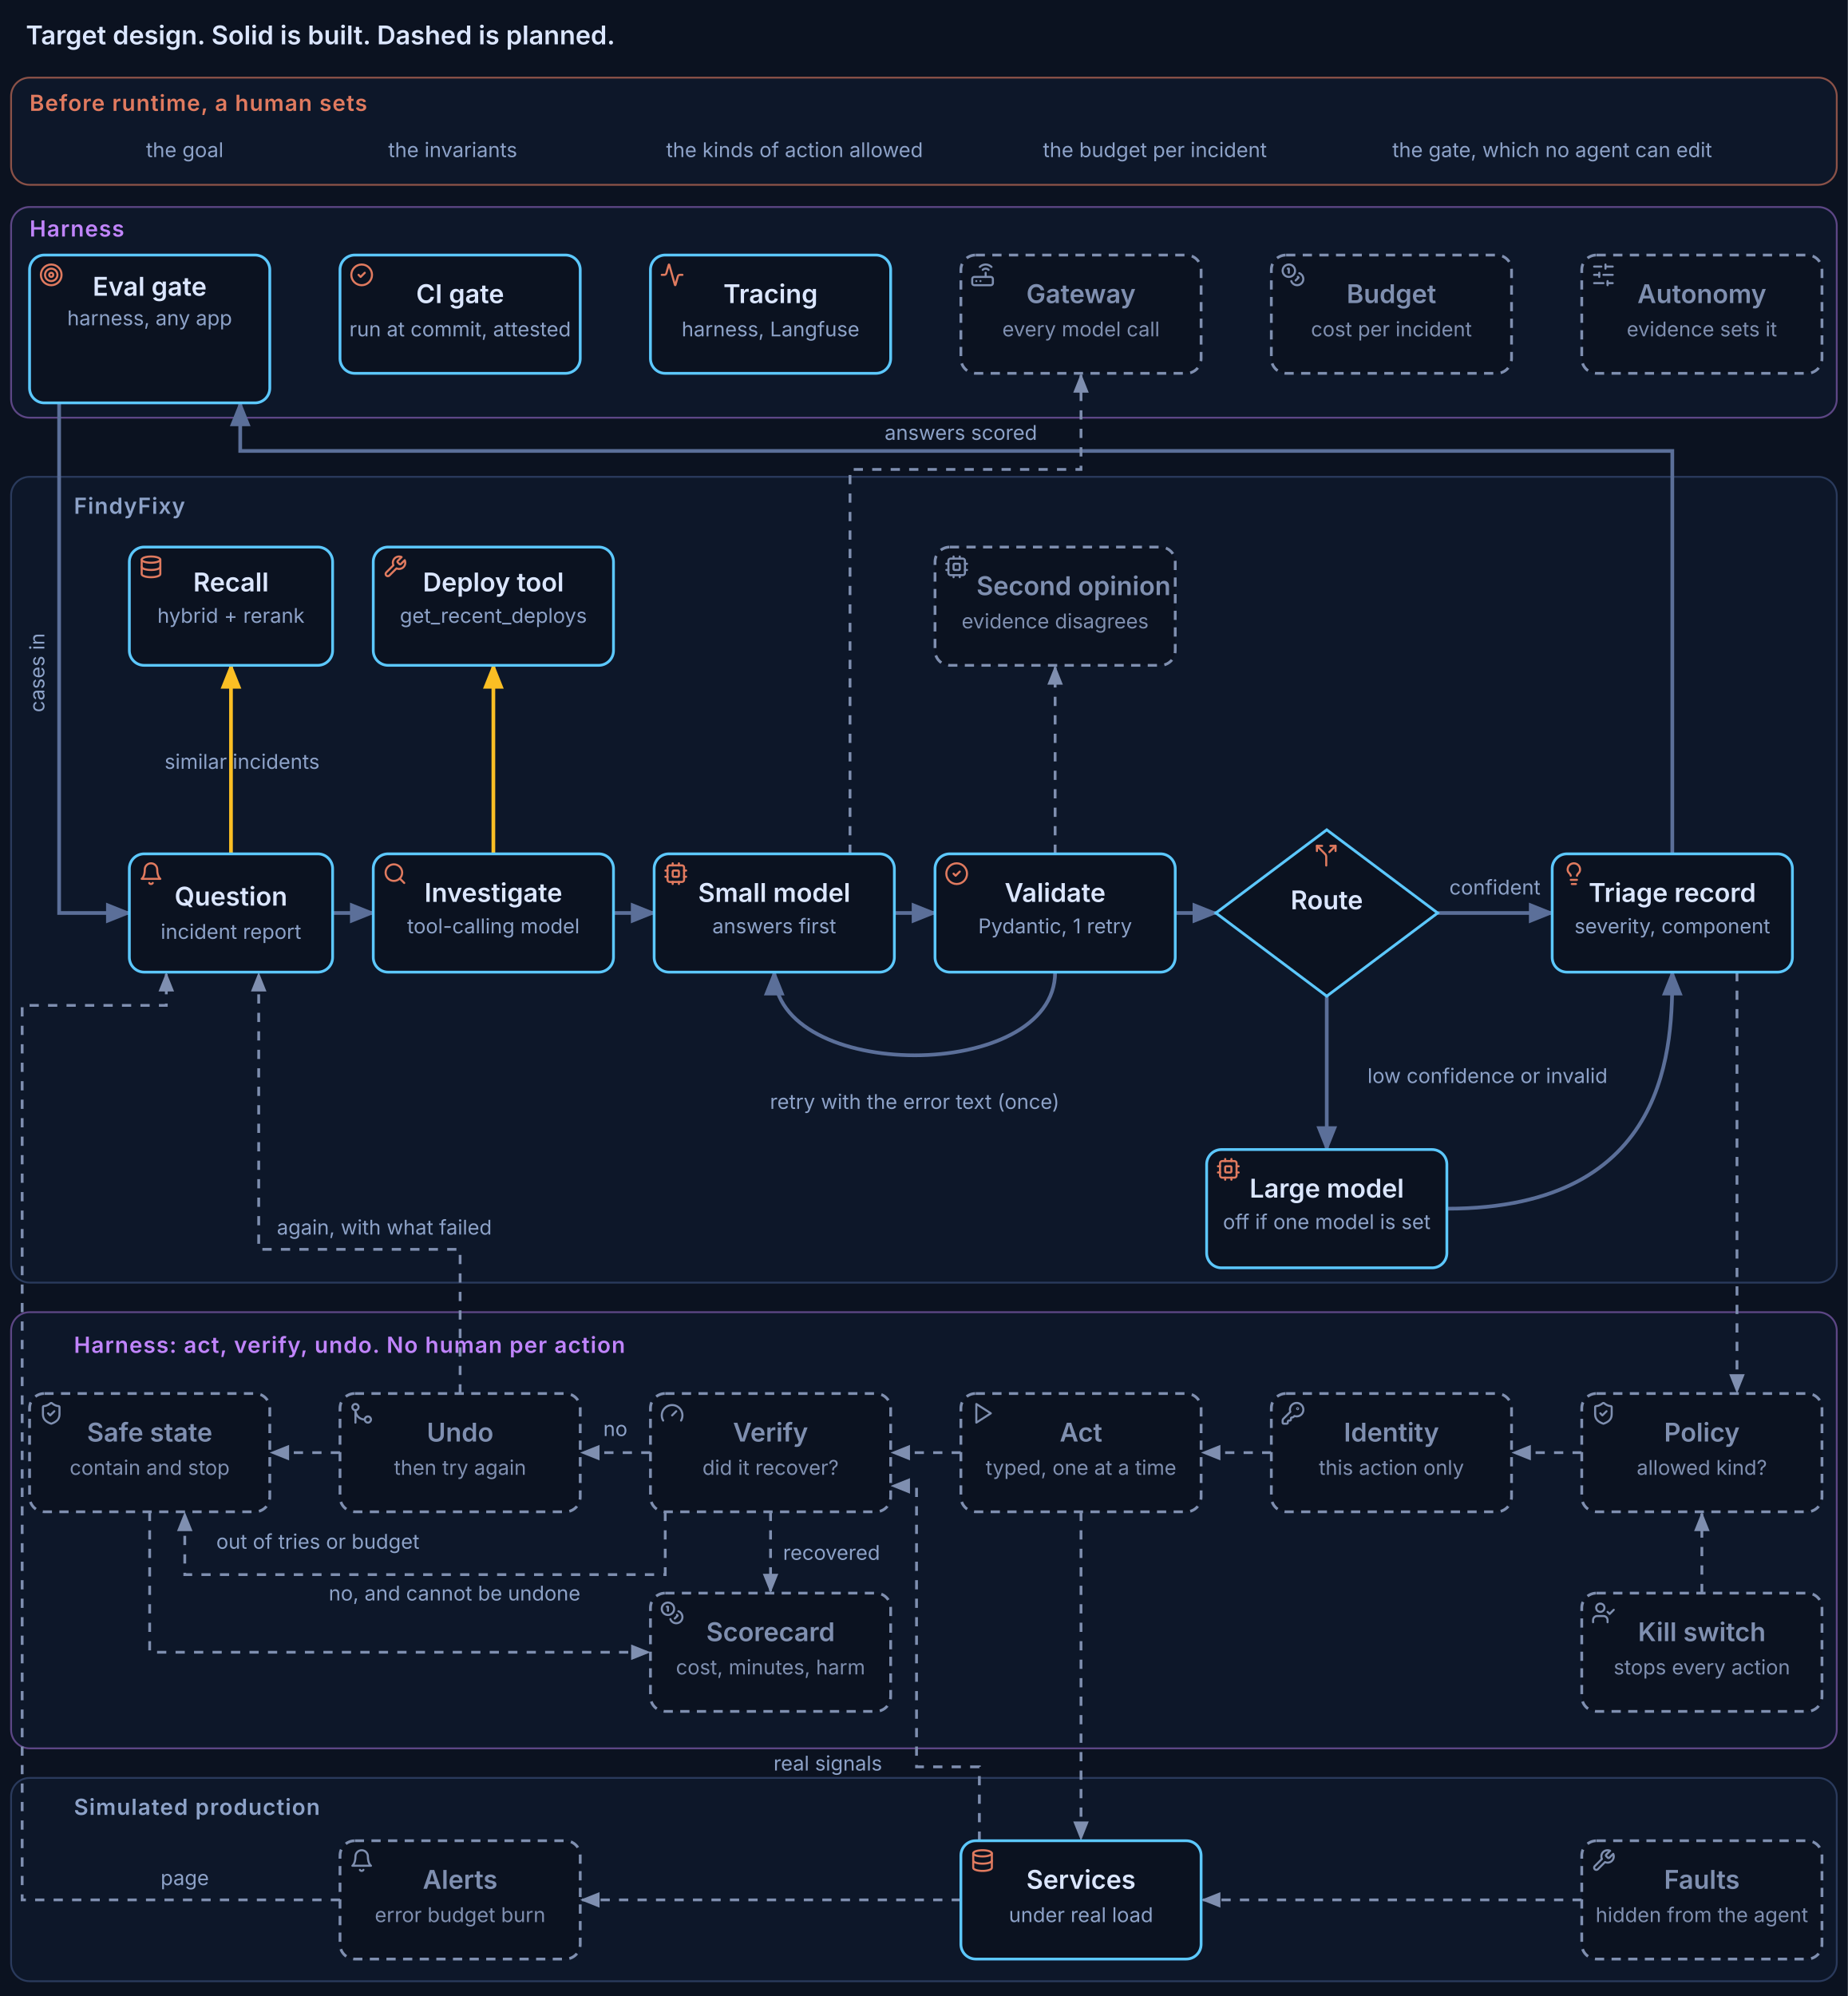
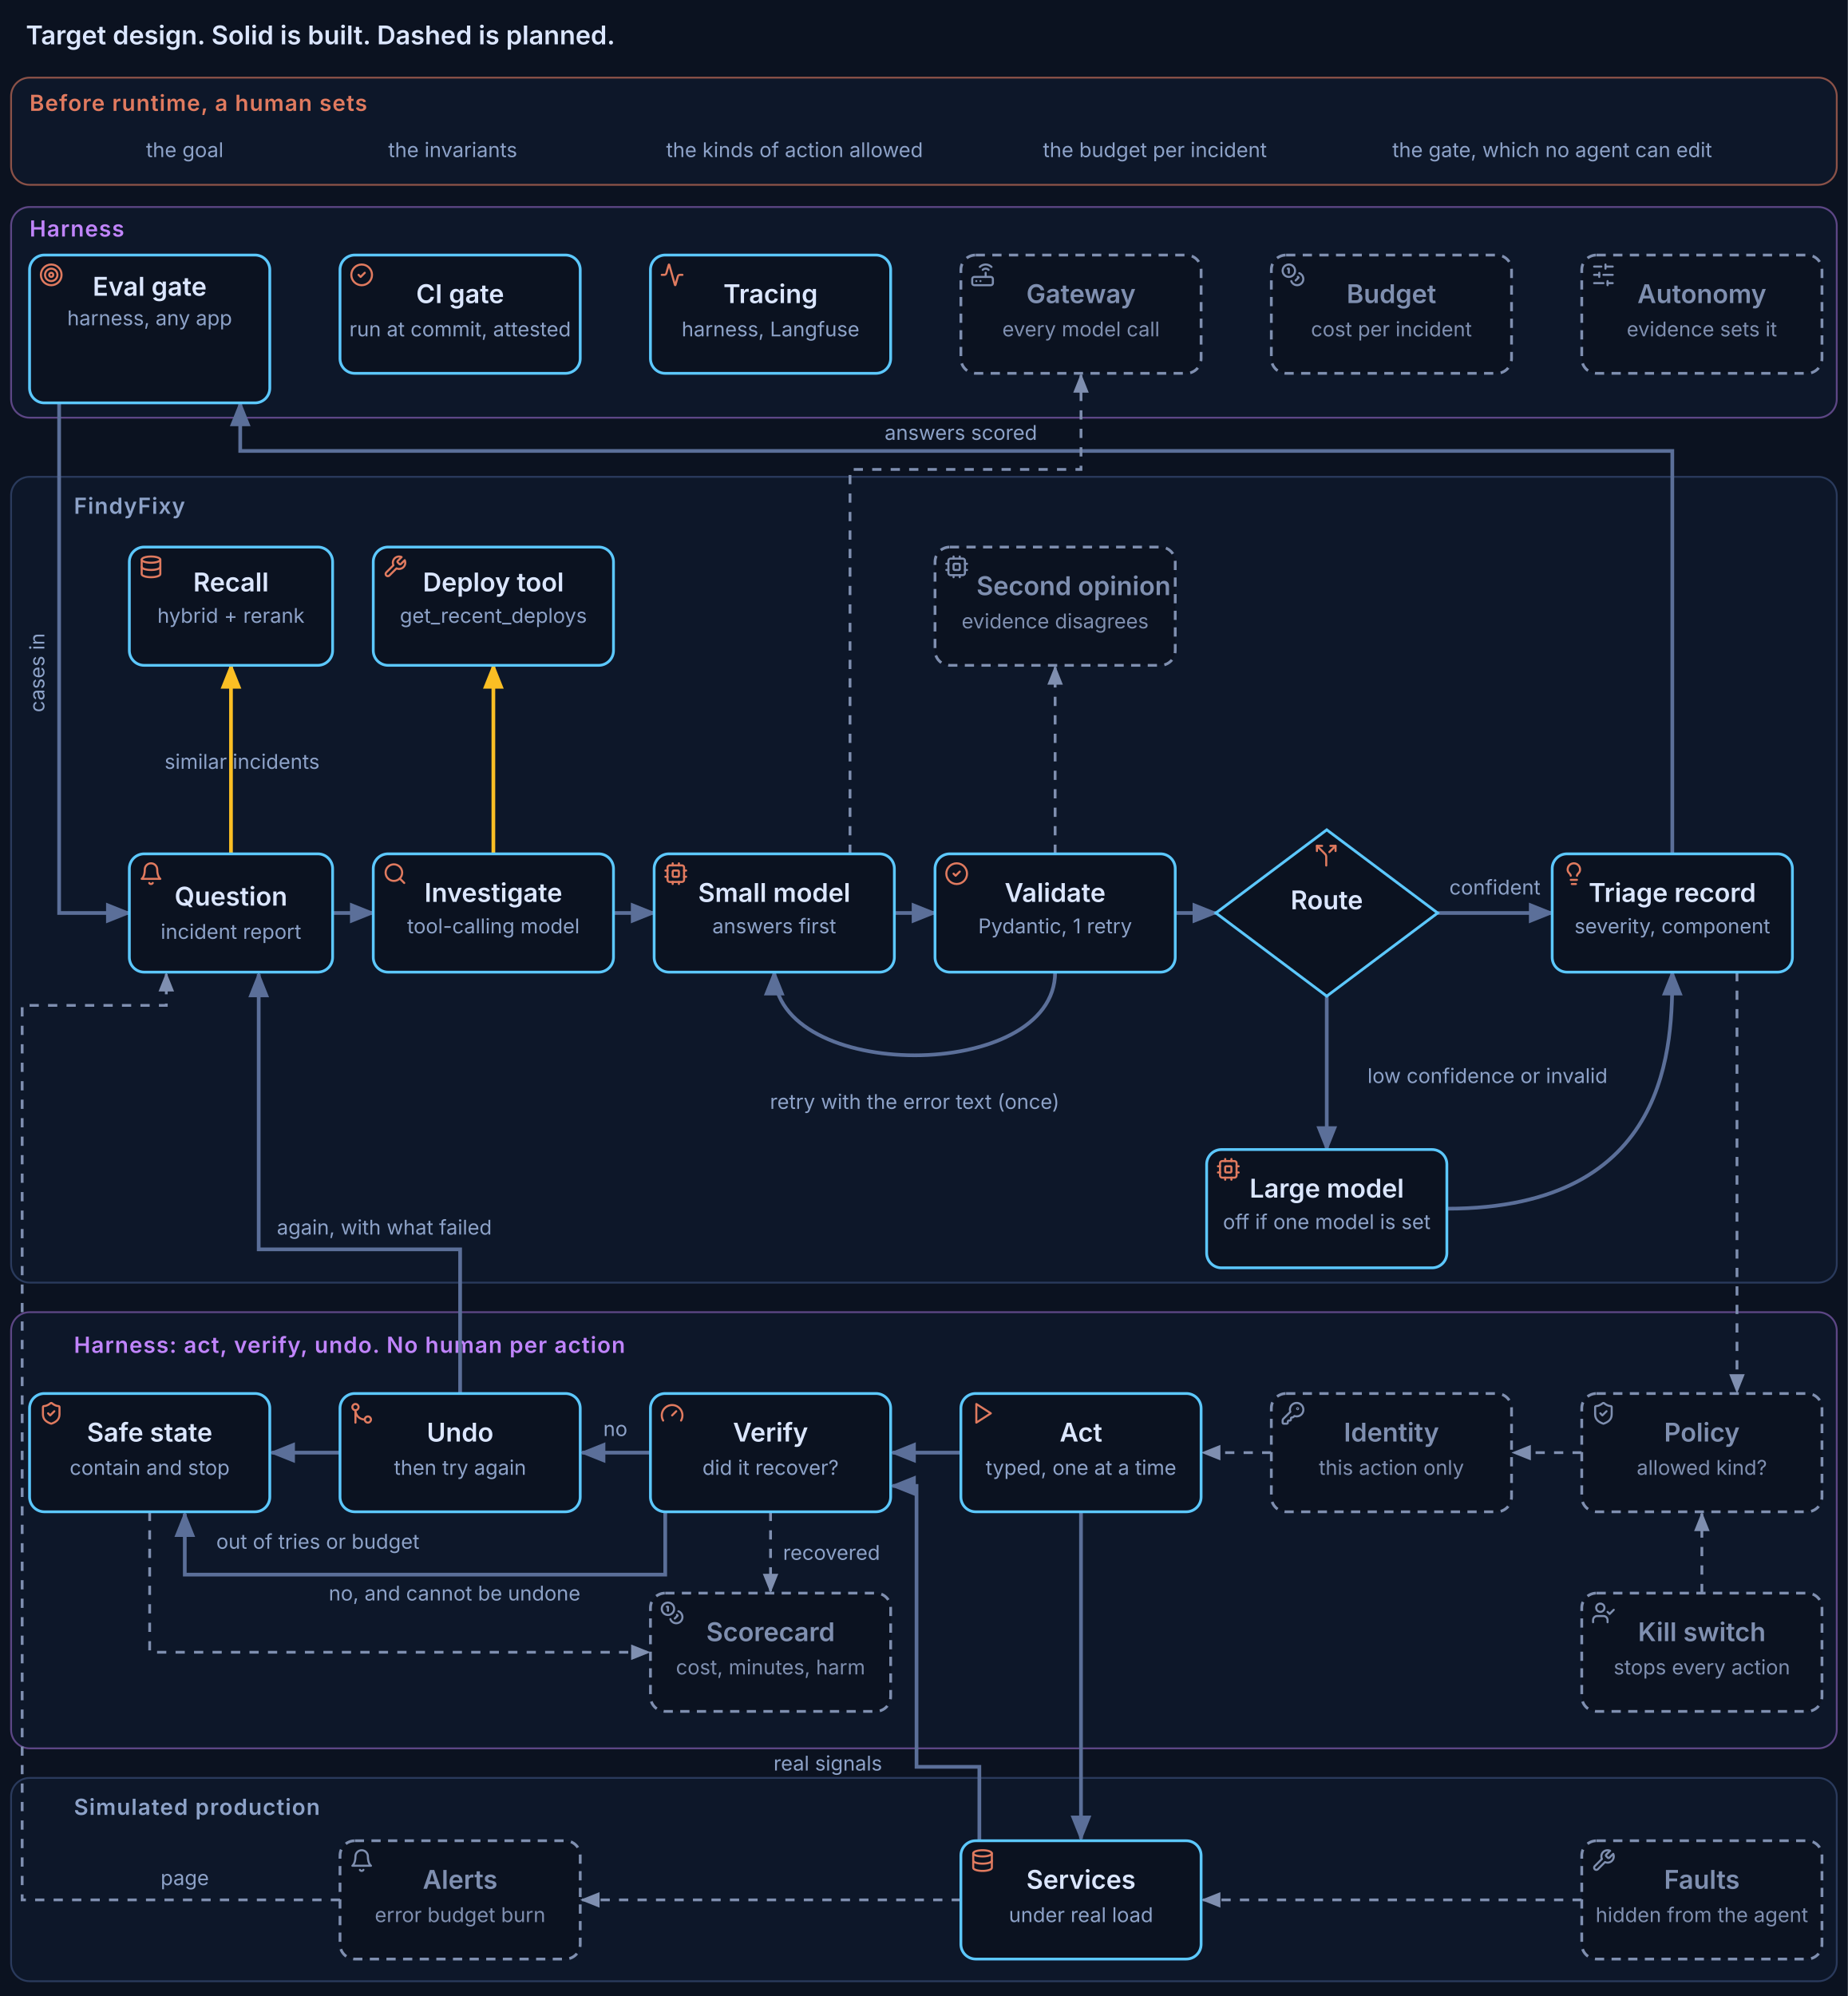
<svg xmlns="http://www.w3.org/2000/svg" viewBox="-60 -234 1000 1080" width="1000" height="1080" role="img" aria-label="Target design. Solid is built. Dashed is planned.">
  <style>
.lane { fill: #0d1729; stroke: #2a3a5c; stroke-width: 1; }
.lane.harness { stroke: #c084fc; stroke-opacity: .45; }
.lane-label { fill: #8da2c8; font-size: 12px; font-weight: 600; letter-spacing: .04em; }
.lane-label.harness { fill: #c084fc; }
.node rect, .node polygon { fill: #0b1220; stroke: #5cc8ff; stroke-width: 1.5; }
.node .t { fill: #dbe6ff; font-size: 14px; font-weight: 600; text-anchor: middle; }
.node .s, .node .badge { fill: #8da2c8; font-size: 11px; text-anchor: middle; }
.node[data-status=planned] rect { stroke: #7f8fb0; stroke-dasharray: 5 4; }
.node[data-status=planned] .t, .node[data-status=planned] .s { fill: #7f8fb0; }
.edge { fill: none; stroke: #5b6f99; stroke-width: 2; marker-end: url(#arrow); }
.edge.tool { stroke: #fbbf24; marker-end: url(#arrow-tool); }
.edge-label { fill: #8da2c8; font-size: 11px; text-anchor: middle; }
.edge.planned { stroke: #7f8fb0; stroke-width: 1.5; stroke-dasharray: 5 5; marker-end: url(#arrow-planned); }
.lane.human { stroke: #e07a5f; stroke-opacity: .6; }
.lane-label.human { fill: #e07a5f; }
.node .i.i.i { fill: none; stroke: #e07a5f; stroke-width: 2; stroke-linecap: round; stroke-linejoin: round; }
.node[data-status=planned] .i.i.i { stroke: #7f8fb0; stroke-dasharray: none; }
.caption { fill: #dbe6ff; font-size: 14px; font-weight: 600; }
text { font-family: ui-sans-serif, system-ui, -apple-system, "Segoe UI", sans-serif; }
</style>
  <defs>
    <marker id="arrow" viewBox="0 0 10 10" refX="9" refY="5" markerWidth="7" markerHeight="7" orient="auto">
      <path d="M0,1 L10,5 L0,9 z" fill="#5b6f99" />
    </marker>
    <marker id="arrow-tool" viewBox="0 0 10 10" refX="9" refY="5" markerWidth="7" markerHeight="7" orient="auto">
      <path d="M0,1 L10,5 L0,9 z" fill="#fbbf24" />
    </marker>
    <marker id="arrow-planned" viewBox="0 0 10 10" refX="9" refY="5" markerWidth="7" markerHeight="7" orient="auto">
      <path d="M0,1 L10,5 L0,9 z" fill="#7f8fb0" />
    </marker>
  </defs>
  <rect x="-60" y="-234" width="1000" height="1080" fill="#0b1220" />
  <text class="caption" x="-46" y="-210">Target design. Solid is built. Dashed is planned.</text>
  <rect class="lane human" x="-54" y="-192" width="988" height="58" rx="10" />
  <text class="lane-label human" x="-44" y="-174">Before runtime, a human sets</text>
  <rect class="lane harness" x="-54" y="-122" width="988" height="114" rx="10" />
  <text class="lane-label harness" x="-44" y="-106">Harness</text>
  <rect class="lane" x="-54" y="24" width="988" height="436" rx="10" />
  <text class="lane-label" x="-20" y="44">FindyFixy</text>
  <rect class="lane harness" x="-54" y="476" width="988" height="236" rx="10" />
  <text class="lane-label harness" x="-20" y="498">Harness: act, verify, undo. No human per action</text>
  <rect class="lane" x="-54" y="728" width="988" height="110" rx="10" />
  <text class="lane-label" x="-20" y="748">Simulated production</text>
  <path id="e_eval_q" class="edge" d="M-28,-16 L-28,260 L10,260" />
  <path id="e_rec_eval" class="edge" d="M845,228 L845,10 L70,10 L70,-16" />
  <path id="e_q_inv" class="edge" d="M120,260 L142,260" />
  <path id="e_inv_small" class="edge" d="M272,260 L294,260" />
  <path id="e_small_val" class="edge" d="M424,260 L446,260" />
  <path id="e_val_route" class="edge" d="M576,260 L598,260" />
  <path id="e_retry" class="edge" d="M511,292 C511,352 359,352 359,292" />
  <path id="e_route_rec" class="edge" d="M718,260 L780,260" />
  <path id="e_route_large" class="edge" d="M658,305 L658,388" />
  <path id="e_large_rec" class="edge" d="M723,420 C845,420 845,330 845,292" />
  <path id="e_q_recall" class="edge tool" d="M65,228 L65,126" />
  <path id="e_inv_tool" class="edge tool" d="M207,228 L207,126" />
  <path id="p_small_gateway" class="edge planned" d="M400,228 L400,20 L525,20 L525,-31" />
  <path id="p_val_second" class="edge planned" d="M511,228 L511,127" />
  <path id="p_rec_policy" class="edge planned" d="M880,292 L880,519" />
  <path id="p_policy_identity" class="edge planned" d="M796,552 L759,552" />
  <path id="p_identity_act" class="edge planned" d="M628,552 L591,552" />
-   <path id="p_act_verify" class="edge planned" d="M460,552 L423,552" />
-   <path id="p_verify_undo" class="edge planned" d="M292,552 L255,552" />
-   <path id="p_verify_safe" class="edge planned" d="M300,584 L300,618 L40,618 L40,585" />
-   <path id="p_undo_safe" class="edge planned" d="M124,552 L87,552" />
-   <path id="p_undo_again" class="edge planned" d="M189,520 L189,442 L80,442 L80,293" />
+   <path id="p_act_verify" class="edge" d="M460,552 L423,552" />
+   <path id="p_verify_undo" class="edge" d="M292,552 L255,552" />
+   <path id="p_verify_safe" class="edge" d="M300,584 L300,618 L40,618 L40,585" />
+   <path id="p_undo_safe" class="edge" d="M124,552 L87,552" />
+   <path id="p_undo_again" class="edge" d="M189,520 L189,442 L80,442 L80,293" />
  <path id="p_verify_score" class="edge planned" d="M357,584 L357,627" />
  <path id="p_safe_score" class="edge planned" d="M21,584 L21,660 L291,660" />
  <path id="p_kill_policy" class="edge planned" d="M861,628 L861,585" />
-   <path id="p_act_services" class="edge planned" d="M525,584 L525,761" />
-   <path id="p_services_verify" class="edge planned" d="M470,762 L470,722 L436,722 L436,570 L423,570" />
+   <path id="p_act_services" class="edge" d="M525,584 L525,761" />
+   <path id="p_services_verify" class="edge" d="M470,762 L470,722 L436,722 L436,570 L423,570" />
  <path id="p_services_alerts" class="edge planned" d="M460,794 L255,794" />
  <path id="p_faults_services" class="edge planned" d="M796,794 L591,794" />
  <path id="p_alerts_question" class="edge planned" d="M124,794 L-48,794 L-48,310 L30,310 L30,293" />
  <text class="edge-label" x="40" y="-149">the goal</text>
  <text class="edge-label" x="185" y="-149">the invariants</text>
  <text class="edge-label" x="370" y="-149">the kinds of action allowed</text>
  <text class="edge-label" x="565" y="-149">the budget per incident</text>
  <text class="edge-label" x="780" y="-149">the gate, which no agent can edit</text>
  <text class="edge-label" x="-36" y="130" transform="rotate(-90 -36 130)">cases in</text>
  <text class="edge-label" x="460" y="4">answers scored</text>
  <text class="edge-label" x="435" y="366">retry with the error text (once)</text>
  <text class="edge-label" x="749" y="250">confident</text>
  <text class="edge-label" x="745" y="352">low confidence or invalid</text>
  <text class="edge-label" x="71" y="182">similar incidents</text>
  <text class="edge-label" x="273" y="543">no</text>
  <text class="edge-label" x="112" y="604">out of tries or budget</text>
  <text class="edge-label" x="186" y="632">no, and cannot be undone</text>
  <text class="edge-label" x="148" y="434">again, with what failed</text>
  <text class="edge-label" x="390" y="610">recovered</text>
  <text class="edge-label" x="388" y="724">real signals</text>
  <text class="edge-label" x="40" y="786">page</text>
  <g class="node" id="n_q" data-status="built">
    <rect x="10" y="228" width="110" height="64" rx="8" />
    <path class="i" transform="translate(15 232) scale(.56)" d="M6 8a6 6 0 0 1 12 0c0 7 3 9 3 9H3s3-2 3-9" />
    <path class="i" transform="translate(15 232) scale(.56)" d="M10.3 21a1.94 1.94 0 0 0 3.4 0" />
    <text class="t" x="65" y="256">Question</text>
    <text class="s" x="65" y="274">incident report</text>
  </g>
  <g class="node" id="n_inv" data-status="built">
    <rect x="142" y="228" width="130" height="64" rx="8" />
    <circle class="i" transform="translate(147 232) scale(.56)" cx="11" cy="11" r="8" />
    <path class="i" transform="translate(147 232) scale(.56)" d="m21 21-4.3-4.3" />
    <text class="t" x="207" y="254">Investigate</text>
    <text class="s" x="207" y="271">tool-calling model</text>
    <text class="badge" x="207" y="286" id="b_inv"> </text>
  </g>
  <g class="node" id="n_small" data-status="built">
    <rect x="294" y="228" width="130" height="64" rx="8" />
    <rect class="i" transform="translate(299 232) scale(.56)" width="16" height="16" x="4" y="4" rx="2" />
    <rect class="i" transform="translate(299 232) scale(.56)" width="6" height="6" x="9" y="9" rx="1" />
    <path class="i" transform="translate(299 232) scale(.56)" d="M15 2v2" />
    <path class="i" transform="translate(299 232) scale(.56)" d="M15 20v2" />
    <path class="i" transform="translate(299 232) scale(.56)" d="M2 15h2" />
    <path class="i" transform="translate(299 232) scale(.56)" d="M2 9h2" />
    <path class="i" transform="translate(299 232) scale(.56)" d="M20 15h2" />
    <path class="i" transform="translate(299 232) scale(.56)" d="M20 9h2" />
    <path class="i" transform="translate(299 232) scale(.56)" d="M9 2v2" />
    <path class="i" transform="translate(299 232) scale(.56)" d="M9 20v2" />
    <text class="t" x="359" y="254">Small model</text>
    <text class="s" x="359" y="271">answers first</text>
    <text class="badge" x="359" y="286" id="b_small"> </text>
  </g>
  <g class="node" id="n_val" data-status="built">
    <rect x="446" y="228" width="130" height="64" rx="8" />
    <circle class="i" transform="translate(451 232) scale(.56)" cx="12" cy="12" r="10" />
    <path class="i" transform="translate(451 232) scale(.56)" d="m9 12 2 2 4-4" />
    <text class="t" x="511" y="254">Validate</text>
    <text class="s" x="511" y="271">Pydantic, 1 retry</text>
    <text class="badge" x="511" y="286" id="b_val"> </text>
  </g>
  <g class="node" id="n_route" data-status="built">
    <polygon points="658,215 718,260 658,305 598,260" />
    <path class="i" transform="translate(651 222) scale(.56)" d="M16 3h5v5" />
    <path class="i" transform="translate(651 222) scale(.56)" d="M8 3H3v5" />
    <path class="i" transform="translate(651 222) scale(.56)" d="M12 22v-8.3a4 4 0 0 0-1.172-2.872L3 3" />
    <path class="i" transform="translate(651 222) scale(.56)" d="m15 9 6-6" />
    <text class="t" x="658" y="258">Route</text>
    <text class="badge" x="658" y="274" id="b_route"> </text>
  </g>
  <g class="node" id="n_large" data-status="built">
    <rect x="593" y="388" width="130" height="64" rx="8" />
    <rect class="i" transform="translate(598 392) scale(.56)" width="16" height="16" x="4" y="4" rx="2" />
    <rect class="i" transform="translate(598 392) scale(.56)" width="6" height="6" x="9" y="9" rx="1" />
    <path class="i" transform="translate(598 392) scale(.56)" d="M15 2v2" />
    <path class="i" transform="translate(598 392) scale(.56)" d="M15 20v2" />
    <path class="i" transform="translate(598 392) scale(.56)" d="M2 15h2" />
    <path class="i" transform="translate(598 392) scale(.56)" d="M2 9h2" />
    <path class="i" transform="translate(598 392) scale(.56)" d="M20 15h2" />
    <path class="i" transform="translate(598 392) scale(.56)" d="M20 9h2" />
    <path class="i" transform="translate(598 392) scale(.56)" d="M9 2v2" />
    <path class="i" transform="translate(598 392) scale(.56)" d="M9 20v2" />
    <text class="t" x="658" y="414">Large model</text>
    <text class="s" x="658" y="431">off if one model is set</text>
    <text class="badge" x="658" y="446" id="b_large"> </text>
  </g>
  <g class="node" id="n_rec" data-status="built">
    <rect x="780" y="228" width="130" height="64" rx="8" />
    <path class="i" transform="translate(785 232) scale(.56)" d="M15 14c.2-1 .7-1.7 1.5-2.5 1-.9 1.5-2.2 1.5-3.5A6 6 0 0 0 6 8c0 1 .2 2.2 1.5 3.5.7.7 1.3 1.5 1.5 2.5" />
    <path class="i" transform="translate(785 232) scale(.56)" d="M9 18h6" />
    <path class="i" transform="translate(785 232) scale(.56)" d="M10 22h4" />
    <text class="t" x="845" y="254">Triage record</text>
    <text class="s" x="845" y="271">severity, component</text>
    <text class="badge" x="845" y="286" id="b_rec"> </text>
  </g>
  <g class="node" id="n_recall" data-status="built">
    <rect x="10" y="62" width="110" height="64" rx="8" />
    <ellipse class="i" transform="translate(15 66) scale(.56)" cx="12" cy="5" rx="9" ry="3" />
    <path class="i" transform="translate(15 66) scale(.56)" d="M3 5V19A9 3 0 0 0 21 19V5" />
    <path class="i" transform="translate(15 66) scale(.56)" d="M3 12A9 3 0 0 0 21 12" />
    <text class="t" x="65" y="86">Recall</text>
    <text class="s" x="65" y="103">hybrid + rerank</text>
    <text class="badge" x="65" y="119" id="b_recall"> </text>
  </g>
  <g class="node" id="n_tool" data-status="built">
    <rect x="142" y="62" width="130" height="64" rx="8" />
    <path class="i" transform="translate(147 66) scale(.56)" d="M14.7 6.3a1 1 0 0 0 0 1.4l1.6 1.6a1 1 0 0 0 1.4 0l3.77-3.77a6 6 0 0 1-7.94 7.94l-6.91 6.91a2.12 2.12 0 0 1-3-3l6.91-6.91a6 6 0 0 1 7.94-7.94l-3.76 3.76z" />
    <text class="t" x="207" y="86">Deploy tool</text>
    <text class="s" x="207" y="103">get_recent_deploys</text>
    <text class="badge" x="207" y="119" id="b_tool"> </text>
  </g>
  <g class="node" id="n_eval" data-status="built">
    <rect x="-44" y="-96" width="130" height="80" rx="8" />
    <circle class="i" transform="translate(-39 -92) scale(.56)" cx="12" cy="12" r="10" />
    <circle class="i" transform="translate(-39 -92) scale(.56)" cx="12" cy="12" r="6" />
    <circle class="i" transform="translate(-39 -92) scale(.56)" cx="12" cy="12" r="2" />
    <text class="t" x="21" y="-74">Eval gate</text>
    <text class="s" x="21" y="-58">harness, any app</text>
    <text class="badge" x="21" y="-43" id="b_eval"> </text>
    <text class="badge" x="21" y="-28" id="b_evalscore"> </text>
  </g>
  <g class="node" data-status="built">
    <rect x="124" y="-96" width="130" height="64" rx="8" />
    <circle class="i" transform="translate(129 -92) scale(.56)" cx="12" cy="12" r="10" />
    <path class="i" transform="translate(129 -92) scale(.56)" d="m9 12 2 2 4-4" />
    <text class="t" x="189" y="-70">CI gate</text>
    <text class="s" x="189" y="-52">run at commit, attested</text>
  </g>
  <g class="node" data-status="built">
    <rect x="292" y="-96" width="130" height="64" rx="8" />
    <path class="i" transform="translate(297 -92) scale(.56)" d="M22 12h-2.48a2 2 0 0 0-1.93 1.46l-2.35 8.36a.25.25 0 0 1-.48 0L9.24 2.18a.25.25 0 0 0-.48 0l-2.35 8.36A2 2 0 0 1 4.49 12H2" />
    <text class="t" x="357" y="-70">Tracing</text>
    <text class="s" x="357" y="-52">harness, Langfuse</text>
  </g>
  <g class="node" data-status="planned">
    <rect x="460" y="-96" width="130" height="64" rx="8" />
    <rect class="i" transform="translate(465 -92) scale(.56)" width="20" height="8" x="2" y="14" rx="2" />
    <path class="i" transform="translate(465 -92) scale(.56)" d="M6.01 18H6" />
    <path class="i" transform="translate(465 -92) scale(.56)" d="M10.01 18H10" />
    <path class="i" transform="translate(465 -92) scale(.56)" d="M15 10v4" />
    <path class="i" transform="translate(465 -92) scale(.56)" d="M17.84 7.17a4 4 0 0 0-5.66 0" />
    <path class="i" transform="translate(465 -92) scale(.56)" d="M20.66 4.34a8 8 0 0 0-11.31 0" />
    <text class="t" x="525" y="-70">Gateway</text>
    <text class="s" x="525" y="-52">every model call</text>
  </g>
  <g class="node" data-status="planned">
    <rect x="628" y="-96" width="130" height="64" rx="8" />
    <circle class="i" transform="translate(633 -92) scale(.56)" cx="8" cy="8" r="6" />
    <path class="i" transform="translate(633 -92) scale(.56)" d="M18.09 10.37A6 6 0 1 1 10.34 18" />
    <path class="i" transform="translate(633 -92) scale(.56)" d="M7 6h1v4" />
    <path class="i" transform="translate(633 -92) scale(.56)" d="m16.71 13.88.7.71-2.82 2.82" />
    <text class="t" x="693" y="-70">Budget</text>
    <text class="s" x="693" y="-52">cost per incident</text>
  </g>
  <g class="node" data-status="planned">
    <rect x="796" y="-96" width="130" height="64" rx="8" />
    <line class="i" transform="translate(801 -92) scale(.56)" x1="21" x2="14" y1="4" y2="4" />
    <line class="i" transform="translate(801 -92) scale(.56)" x1="10" x2="3" y1="4" y2="4" />
    <line class="i" transform="translate(801 -92) scale(.56)" x1="21" x2="12" y1="12" y2="12" />
    <line class="i" transform="translate(801 -92) scale(.56)" x1="8" x2="3" y1="12" y2="12" />
    <line class="i" transform="translate(801 -92) scale(.56)" x1="21" x2="16" y1="20" y2="20" />
    <line class="i" transform="translate(801 -92) scale(.56)" x1="12" x2="3" y1="20" y2="20" />
    <line class="i" transform="translate(801 -92) scale(.56)" x1="14" x2="14" y1="2" y2="6" />
    <line class="i" transform="translate(801 -92) scale(.56)" x1="8" x2="8" y1="10" y2="14" />
    <line class="i" transform="translate(801 -92) scale(.56)" x1="16" x2="16" y1="18" y2="22" />
    <text class="t" x="861" y="-70">Autonomy</text>
    <text class="s" x="861" y="-52">evidence sets it</text>
  </g>
  <g class="node" data-status="planned">
    <rect x="446" y="62" width="130" height="64" rx="8" />
    <rect class="i" transform="translate(451 66) scale(.56)" width="16" height="16" x="4" y="4" rx="2" />
    <rect class="i" transform="translate(451 66) scale(.56)" width="6" height="6" x="9" y="9" rx="1" />
    <path class="i" transform="translate(451 66) scale(.56)" d="M15 2v2" />
    <path class="i" transform="translate(451 66) scale(.56)" d="M15 20v2" />
    <path class="i" transform="translate(451 66) scale(.56)" d="M2 15h2" />
    <path class="i" transform="translate(451 66) scale(.56)" d="M2 9h2" />
    <path class="i" transform="translate(451 66) scale(.56)" d="M20 15h2" />
    <path class="i" transform="translate(451 66) scale(.56)" d="M20 9h2" />
    <path class="i" transform="translate(451 66) scale(.56)" d="M9 2v2" />
    <path class="i" transform="translate(451 66) scale(.56)" d="M9 20v2" />
    <text class="t" x="521" y="88">Second opinion</text>
    <text class="s" x="511" y="106">evidence disagrees</text>
  </g>
  <g class="node" data-status="planned">
    <rect x="796" y="520" width="130" height="64" rx="8" />
    <path class="i" transform="translate(801 524) scale(.56)" d="M20 13c0 5-3.5 7.5-7.66 8.95a1 1 0 0 1-.67-.01C7.5 20.5 4 18 4 13V6a1 1 0 0 1 1-1c2 0 4.5-1.2 6.24-2.72a1.17 1.17 0 0 1 1.52 0C14.51 3.81 17 5 19 5a1 1 0 0 1 1 1z" />
    <path class="i" transform="translate(801 524) scale(.56)" d="m9 12 2 2 4-4" />
    <text class="t" x="861" y="546">Policy</text>
    <text class="s" x="861" y="564">allowed kind?</text>
  </g>
  <g class="node" data-status="planned">
    <rect x="628" y="520" width="130" height="64" rx="8" />
    <path class="i" transform="translate(633 524) scale(.56)" d="M2.586 17.414A2 2 0 0 0 2 18.828V21a1 1 0 0 0 1 1h3a1 1 0 0 0 1-1v-1a1 1 0 0 1 1-1h1a1 1 0 0 0 1-1v-1a1 1 0 0 1 1-1h.172a2 2 0 0 0 1.414-.586l.814-.814a6.5 6.5 0 1 0-4-4z" />
    <circle class="i" transform="translate(633 524) scale(.56)" cx="16.5" cy="7.5" r=".5" />
    <text class="t" x="693" y="546">Identity</text>
    <text class="s" x="693" y="564">this action only</text>
  </g>
-   <g class="node" data-status="planned">
+   <g class="node" data-status="built">
    <rect x="460" y="520" width="130" height="64" rx="8" />
    <polygon class="i" transform="translate(465 524) scale(.56)" points="6 3 20 12 6 21 6 3" />
    <text class="t" x="525" y="546">Act</text>
    <text class="s" x="525" y="564">typed, one at a time</text>
  </g>
-   <g class="node" data-status="planned">
+   <g class="node" data-status="built">
    <rect x="292" y="520" width="130" height="64" rx="8" />
    <path class="i" transform="translate(297 524) scale(.56)" d="m12 14 4-4" />
    <path class="i" transform="translate(297 524) scale(.56)" d="M3.34 19a10 10 0 1 1 17.32 0" />
    <text class="t" x="357" y="546">Verify</text>
    <text class="s" x="357" y="564">did it recover?</text>
  </g>
-   <g class="node" data-status="planned">
+   <g class="node" data-status="built">
    <rect x="124" y="520" width="130" height="64" rx="8" />
    <circle class="i" transform="translate(129 524) scale(.56)" cx="18" cy="18" r="3" />
    <circle class="i" transform="translate(129 524) scale(.56)" cx="6" cy="6" r="3" />
    <path class="i" transform="translate(129 524) scale(.56)" d="M6 21V9a9 9 0 0 0 9 9" />
    <text class="t" x="189" y="546">Undo</text>
    <text class="s" x="189" y="564">then try again</text>
  </g>
-   <g class="node" data-status="planned">
+   <g class="node" data-status="built">
    <rect x="-44" y="520" width="130" height="64" rx="8" />
    <path class="i" transform="translate(-39 524) scale(.56)" d="M20 13c0 5-3.5 7.5-7.66 8.95a1 1 0 0 1-.67-.01C7.5 20.5 4 18 4 13V6a1 1 0 0 1 1-1c2 0 4.5-1.2 6.24-2.72a1.17 1.17 0 0 1 1.52 0C14.51 3.81 17 5 19 5a1 1 0 0 1 1 1z" />
    <path class="i" transform="translate(-39 524) scale(.56)" d="m9 12 2 2 4-4" />
    <text class="t" x="21" y="546">Safe state</text>
    <text class="s" x="21" y="564">contain and stop</text>
  </g>
  <g class="node" data-status="planned">
    <rect x="292" y="628" width="130" height="64" rx="8" />
    <circle class="i" transform="translate(297 632) scale(.56)" cx="8" cy="8" r="6" />
    <path class="i" transform="translate(297 632) scale(.56)" d="M18.09 10.37A6 6 0 1 1 10.34 18" />
    <path class="i" transform="translate(297 632) scale(.56)" d="M7 6h1v4" />
    <path class="i" transform="translate(297 632) scale(.56)" d="m16.71 13.88.7.71-2.82 2.82" />
    <text class="t" x="357" y="654">Scorecard</text>
    <text class="s" x="357" y="672">cost, minutes, harm</text>
  </g>
  <g class="node" data-status="planned">
    <rect x="796" y="628" width="130" height="64" rx="8" />
    <path class="i" transform="translate(801 632) scale(.56)" d="M16 21v-2a4 4 0 0 0-4-4H6a4 4 0 0 0-4 4v2" />
    <circle class="i" transform="translate(801 632) scale(.56)" cx="9" cy="7" r="4" />
    <polyline class="i" transform="translate(801 632) scale(.56)" points="16 11 18 13 22 9" />
    <text class="t" x="861" y="654">Kill switch</text>
    <text class="s" x="861" y="672">stops every action</text>
  </g>
  <g class="node" data-status="planned">
    <rect x="124" y="762" width="130" height="64" rx="8" />
    <path class="i" transform="translate(129 766) scale(.56)" d="M6 8a6 6 0 0 1 12 0c0 7 3 9 3 9H3s3-2 3-9" />
    <path class="i" transform="translate(129 766) scale(.56)" d="M10.3 21a1.94 1.94 0 0 0 3.4 0" />
    <text class="t" x="189" y="788">Alerts</text>
    <text class="s" x="189" y="806">error budget burn</text>
  </g>
  <g class="node" data-status="built">
    <rect x="460" y="762" width="130" height="64" rx="8" />
    <ellipse class="i" transform="translate(465 766) scale(.56)" cx="12" cy="5" rx="9" ry="3" />
    <path class="i" transform="translate(465 766) scale(.56)" d="M3 5V19A9 3 0 0 0 21 19V5" />
    <path class="i" transform="translate(465 766) scale(.56)" d="M3 12A9 3 0 0 0 21 12" />
    <text class="t" x="525" y="788">Services</text>
    <text class="s" x="525" y="806">under real load</text>
  </g>
  <g class="node" data-status="planned">
    <rect x="796" y="762" width="130" height="64" rx="8" />
    <path class="i" transform="translate(801 766) scale(.56)" d="M14.7 6.3a1 1 0 0 0 0 1.4l1.6 1.6a1 1 0 0 0 1.4 0l3.77-3.77a6 6 0 0 1-7.94 7.94l-6.91 6.91a2.12 2.12 0 0 1-3-3l6.91-6.91a6 6 0 0 1 7.94-7.94l-3.76 3.76z" />
    <text class="t" x="861" y="788">Faults</text>
    <text class="s" x="861" y="806">hidden from the agent</text>
  </g>
</svg>
